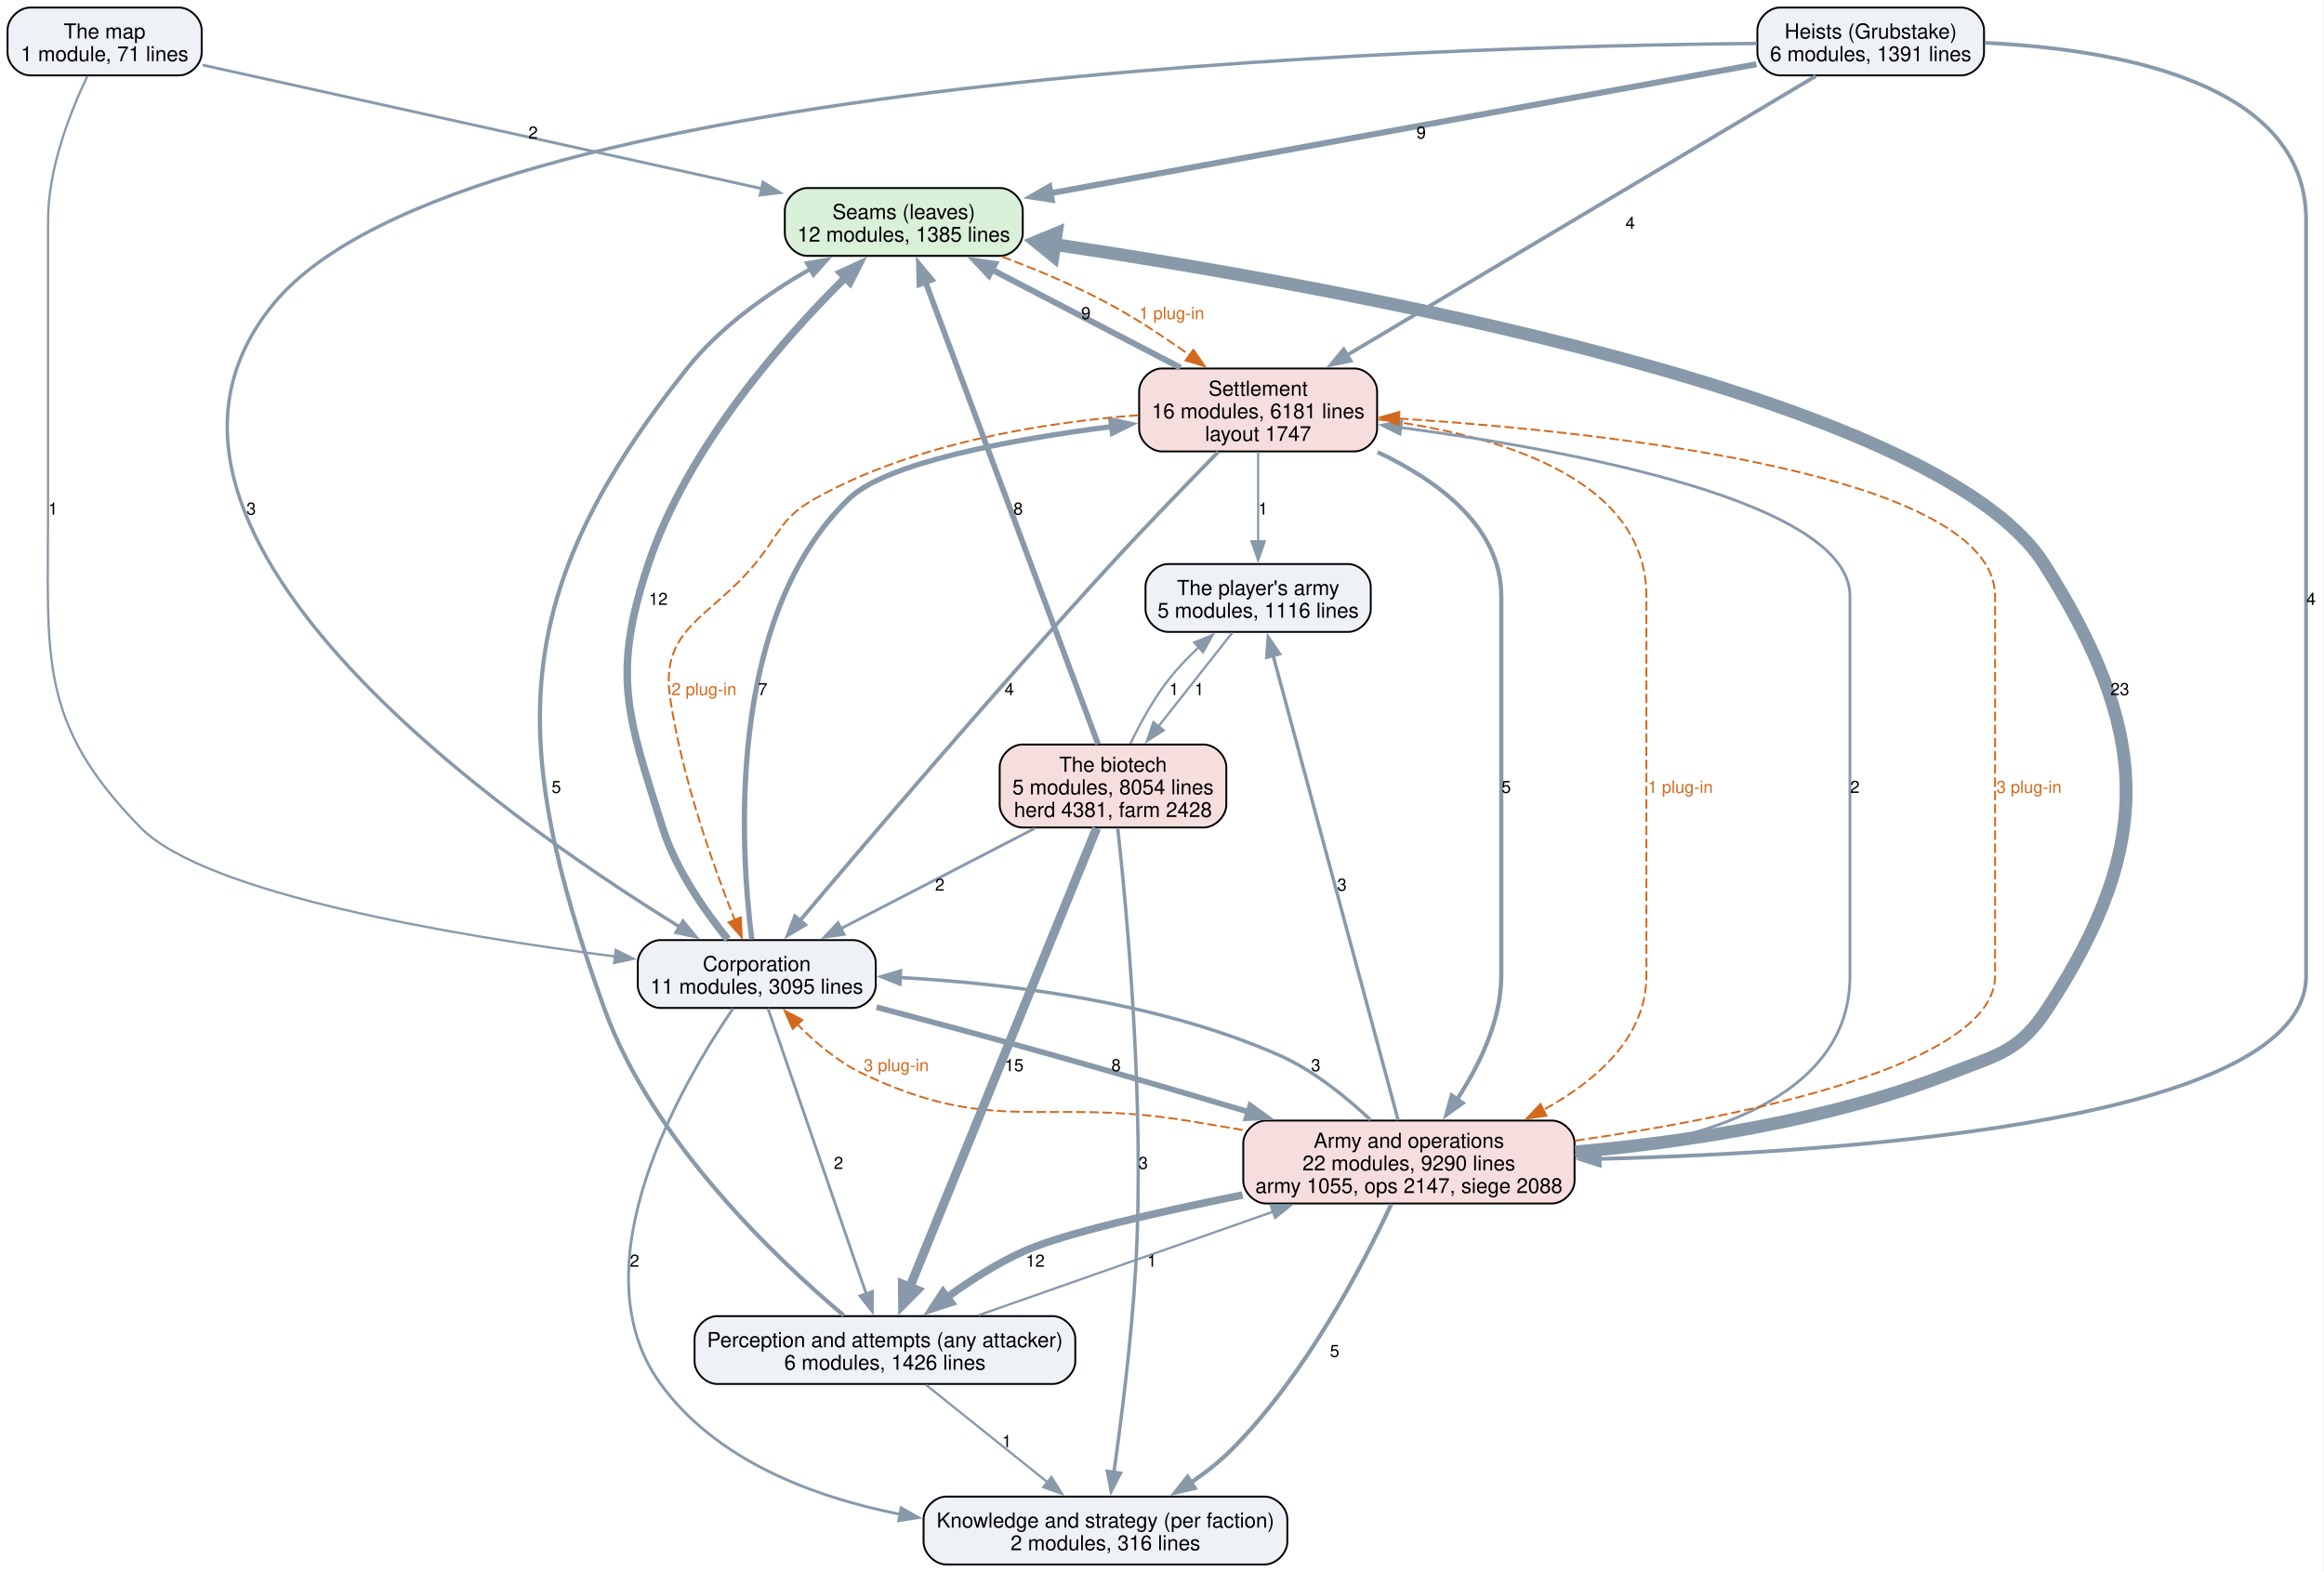
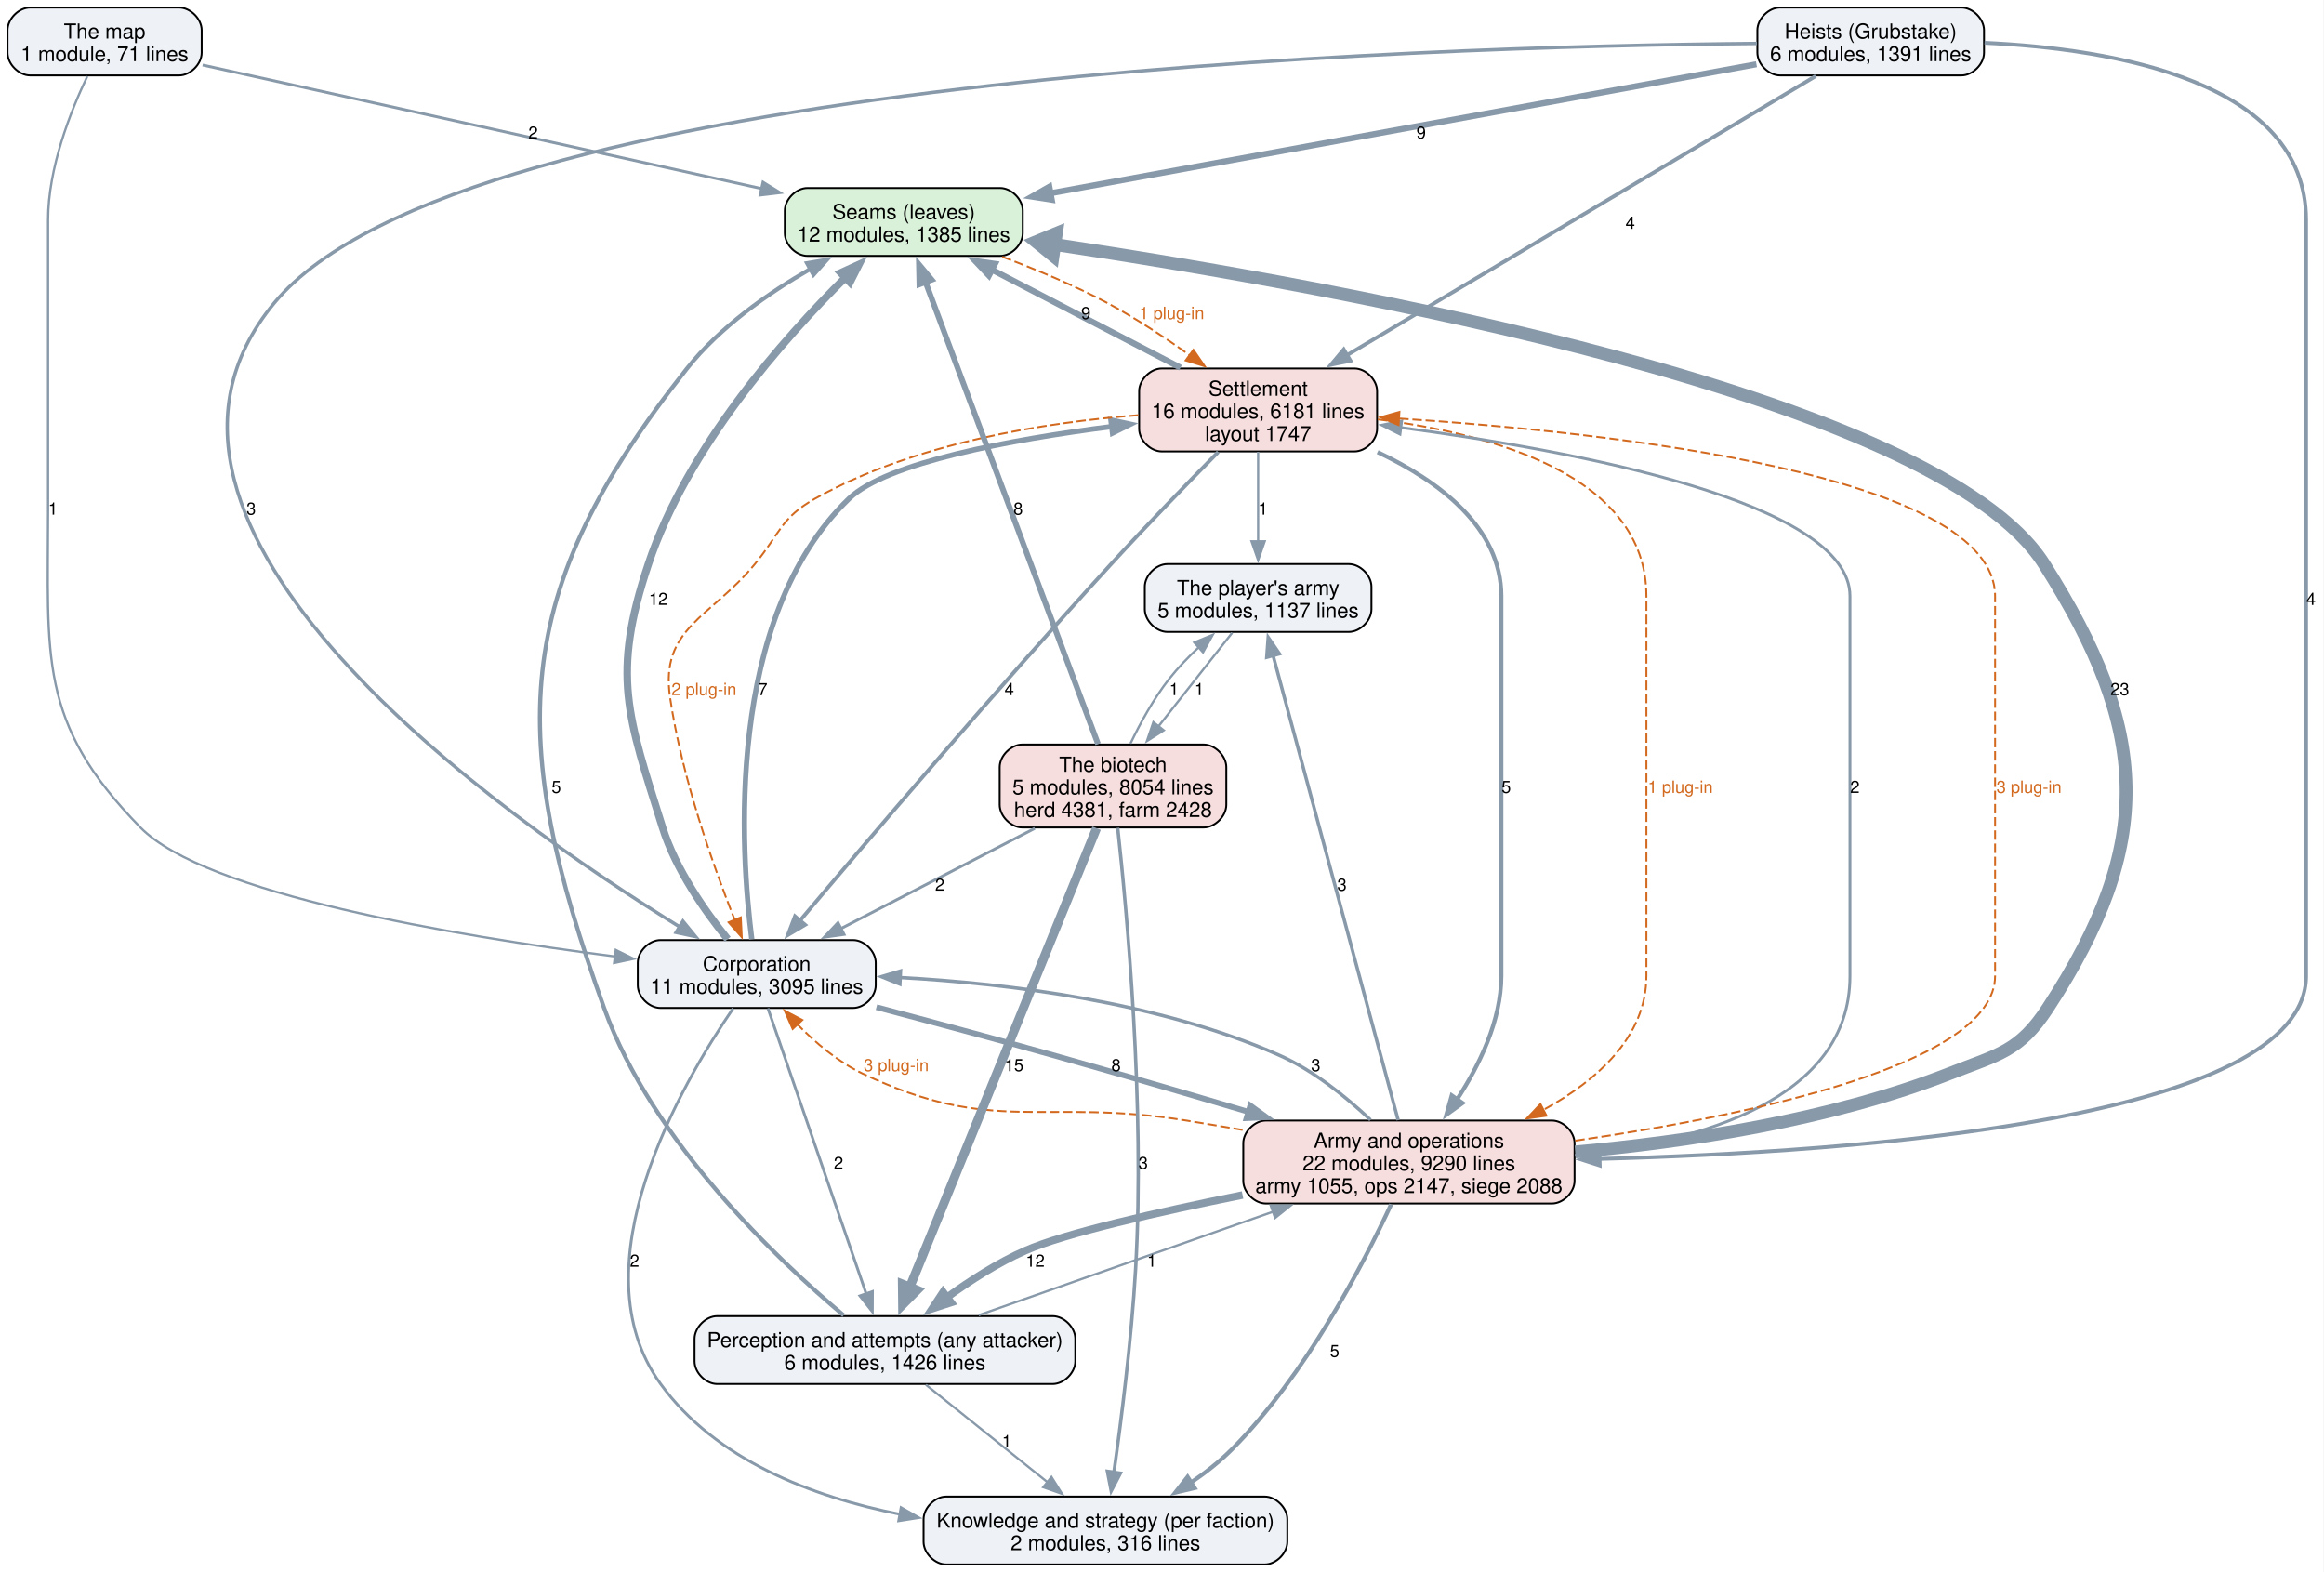
<svg xmlns="http://www.w3.org/2000/svg" width="1233pt" height="834pt" viewBox="0.00 0.00 1233.00 834.00">
  <g id="graph0" class="graph" transform="scale(1 1) rotate(0) translate(4 830)">
    <polygon fill="white" stroke="none" points="-4,4 -4,-830 1228.75,-830 1228.75,4 -4,4" />
    <g id="node1" class="node">
      <path fill="#d9f0d9" stroke="black" d="M526.62,-730.25C526.62,-730.25 424.38,-730.25 424.38,-730.25 418.38,-730.25 412.38,-724.25 412.38,-718.25 412.38,-718.25 412.38,-706.25 412.38,-706.25 412.38,-700.25 418.38,-694.25 424.38,-694.25 424.38,-694.25 526.62,-694.25 526.62,-694.25 532.62,-694.25 538.62,-700.25 538.62,-706.25 538.62,-706.25 538.62,-718.25 538.62,-718.25 538.62,-724.25 532.62,-730.25 526.62,-730.25" />
      <text xml:space="preserve" text-anchor="middle" x="475.5" y="-713.8" font-family="Helvetica,sans-Serif" font-size="11.00">Seams (leaves)</text>
      <text xml:space="preserve" text-anchor="middle" x="475.5" y="-701.8" font-family="Helvetica,sans-Serif" font-size="11.00">12 modules, 1385 lines</text>
    </g>
    <g id="node5" class="node">
      <path fill="#f7dede" stroke="black" d="M714.62,-634.5C714.62,-634.5 612.38,-634.5 612.38,-634.5 606.38,-634.5 600.38,-628.5 600.38,-622.5 600.38,-622.5 600.38,-602.5 600.38,-602.5 600.38,-596.5 606.38,-590.5 612.38,-590.5 612.38,-590.5 714.62,-590.5 714.62,-590.5 720.62,-590.5 726.62,-596.5 726.62,-602.5 726.62,-602.5 726.62,-622.5 726.62,-622.5 726.62,-628.5 720.62,-634.5 714.62,-634.5" />
      <text xml:space="preserve" text-anchor="middle" x="663.5" y="-620.05" font-family="Helvetica,sans-Serif" font-size="11.00">Settlement</text>
      <text xml:space="preserve" text-anchor="middle" x="663.5" y="-608.05" font-family="Helvetica,sans-Serif" font-size="11.00">16 modules, 6181 lines</text>
      <text xml:space="preserve" text-anchor="middle" x="663.5" y="-596.05" font-family="Helvetica,sans-Serif" font-size="11.00">layout 1747</text>
    </g>
    <g id="edge33" class="edge">
      <path fill="none" stroke="#d2691e" stroke-dasharray="5,2" d="M527.71,-693.81C545.79,-687.02 565.92,-678.62 583.5,-669.25 598.41,-661.3 613.85,-651.08 627.14,-641.57" />
      <polygon fill="#d2691e" stroke="#d2691e" points="629.17,-644.42 635.18,-635.7 625.04,-638.77 629.17,-644.42" />
      <text xml:space="preserve" text-anchor="middle" x="617.64" y="-660.7" font-family="Helvetica,sans-Serif" font-size="9.00" fill="#d2691e">1 plug-in</text>
    </g>
    <g id="node2" class="node">
      <path fill="#eef2f7" stroke="black" d="M554.5,-131.75C554.5,-131.75 376.5,-131.75 376.5,-131.75 370.5,-131.75 364.5,-125.75 364.5,-119.75 364.5,-119.75 364.5,-107.75 364.5,-107.75 364.5,-101.75 370.5,-95.75 376.5,-95.75 376.5,-95.75 554.5,-95.75 554.5,-95.75 560.5,-95.75 566.5,-101.75 566.5,-107.75 566.5,-107.75 566.5,-119.75 566.5,-119.75 566.5,-125.75 560.5,-131.75 554.5,-131.75" />
      <text xml:space="preserve" text-anchor="middle" x="465.5" y="-115.3" font-family="Helvetica,sans-Serif" font-size="11.00">Perception and attempts (any attacker)</text>
      <text xml:space="preserve" text-anchor="middle" x="465.5" y="-103.3" font-family="Helvetica,sans-Serif" font-size="11.00">6 modules, 1426 lines</text>
    </g>
    <g id="edge18" class="edge">
      <path fill="none" stroke="#8899aa" stroke-width="2.2" d="M443.62,-132.14C408.78,-161.41 342,-224.32 316.5,-295.25 265.07,-438.33 265.97,-515.41 360.5,-634.5 377.97,-656.51 403.52,-674.45 426.1,-687.43" />
      <polygon fill="#8899aa" stroke="#8899aa" stroke-width="2.2" points="424.22,-690.38 434.66,-692.15 427.6,-684.25 424.22,-690.38" />
      <text xml:space="preserve" text-anchor="middle" x="291.15" y="-409.32" font-family="Helvetica,sans-Serif" font-size="9.00">5</text>
    </g>
    <g id="node3" class="node">
      <path fill="#eef2f7" stroke="black" d="M667,-36C667,-36 498,-36 498,-36 492,-36 486,-30 486,-24 486,-24 486,-12 486,-12 486,-6 492,0 498,0 498,0 667,0 667,0 673,0 679,-6 679,-12 679,-12 679,-24 679,-24 679,-30 673,-36 667,-36" />
      <text xml:space="preserve" text-anchor="middle" x="582.5" y="-19.55" font-family="Helvetica,sans-Serif" font-size="11.00">Knowledge and strategy (per faction)</text>
      <text xml:space="preserve" text-anchor="middle" x="582.5" y="-7.55" font-family="Helvetica,sans-Serif" font-size="11.00">2 modules, 316 lines</text>
    </g>
    <g id="edge17" class="edge">
      <path fill="none" stroke="#8899aa" stroke-width="1.2" d="M487.23,-95.34C505.37,-80.8 531.45,-59.91 551.74,-43.65" />
      <polygon fill="#8899aa" stroke="#8899aa" stroke-width="1.2" points="553.85,-46.44 559.47,-37.46 549.47,-40.98 553.85,-46.44" />
      <text xml:space="preserve" text-anchor="middle" x="530.13" y="-62.2" font-family="Helvetica,sans-Serif" font-size="9.00">1</text>
    </g>
    <g id="node6" class="node">
      <path fill="#f7dede" stroke="black" d="M819.38,-235.5C819.38,-235.5 667.62,-235.5 667.62,-235.5 661.62,-235.5 655.62,-229.5 655.62,-223.5 655.62,-223.5 655.62,-203.5 655.62,-203.5 655.62,-197.5 661.62,-191.5 667.62,-191.5 667.62,-191.5 819.38,-191.5 819.38,-191.5 825.38,-191.5 831.38,-197.5 831.38,-203.5 831.38,-203.5 831.38,-223.5 831.38,-223.5 831.38,-229.5 825.38,-235.5 819.38,-235.5" />
      <text xml:space="preserve" text-anchor="middle" x="743.5" y="-221.05" font-family="Helvetica,sans-Serif" font-size="11.00">Army and operations</text>
      <text xml:space="preserve" text-anchor="middle" x="743.5" y="-209.05" font-family="Helvetica,sans-Serif" font-size="11.00">22 modules, 9290 lines</text>
      <text xml:space="preserve" text-anchor="middle" x="743.5" y="-197.05" font-family="Helvetica,sans-Serif" font-size="11.00">army 1055, ops 2147, siege 2088</text>
    </g>
    <g id="edge16" class="edge">
      <path fill="none" stroke="#8899aa" stroke-width="1.2" d="M515.24,-132.24C558.77,-147.55 622.54,-169.97 671.62,-187.23" />
      <polygon fill="#8899aa" stroke="#8899aa" stroke-width="1.2" points="670.18,-190.43 680.78,-190.45 672.51,-183.83 670.18,-190.43" />
      <text xml:space="preserve" text-anchor="middle" x="607.12" y="-157.95" font-family="Helvetica,sans-Serif" font-size="9.00">1</text>
    </g>
    <g id="node4" class="node">
      <path fill="#eef2f7" stroke="black" d="M448.62,-331.25C448.62,-331.25 346.38,-331.25 346.38,-331.25 340.38,-331.25 334.38,-325.25 334.38,-319.25 334.38,-319.25 334.38,-307.25 334.38,-307.25 334.38,-301.25 340.38,-295.25 346.38,-295.25 346.38,-295.25 448.62,-295.25 448.62,-295.25 454.62,-295.25 460.62,-301.25 460.62,-307.25 460.62,-307.25 460.62,-319.25 460.62,-319.25 460.62,-325.25 454.62,-331.25 448.62,-331.25" />
      <text xml:space="preserve" text-anchor="middle" x="397.5" y="-314.8" font-family="Helvetica,sans-Serif" font-size="11.00">Corporation</text>
      <text xml:space="preserve" text-anchor="middle" x="397.5" y="-302.8" font-family="Helvetica,sans-Serif" font-size="11.00">11 modules, 3095 lines</text>
    </g>
    <g id="edge10" class="edge">
      <path fill="none" stroke="#8899aa" stroke-width="4" d="M382.08,-331.72C370.17,-346.4 354.56,-368.55 347.5,-391 328.85,-450.34 320.32,-471.75 340,-530.75 360.6,-592.49 411.51,-650.1 444.73,-682.95" />
      <polygon fill="#8899aa" stroke="#8899aa" stroke-width="4" points="442.09,-685.27 451.72,-689.69 446.95,-680.23 442.09,-685.27" />
      <text xml:space="preserve" text-anchor="middle" x="345.25" y="-509.07" font-family="Helvetica,sans-Serif" font-size="9.00">12</text>
    </g>
    <g id="edge9" class="edge">
      <path fill="none" stroke="#8899aa" stroke-width="1.5" d="M403.42,-295.07C415.1,-261.15 441.23,-185.25 455.58,-143.55" />
      <polygon fill="#8899aa" stroke="#8899aa" stroke-width="1.5" points="458.86,-144.77 458.81,-134.18 452.25,-142.49 458.86,-144.77" />
      <text xml:space="preserve" text-anchor="middle" x="440.88" y="-209.82" font-family="Helvetica,sans-Serif" font-size="9.00">2</text>
    </g>
    <g id="edge8" class="edge">
      <path fill="none" stroke="#8899aa" stroke-width="1.5" d="M384.93,-294.97C358.06,-255.71 301,-158.39 346.5,-95.75 375.74,-55.5 426.61,-35.94 473.65,-26.6" />
      <polygon fill="#8899aa" stroke="#8899aa" stroke-width="1.5" points="474.07,-30.09 483.28,-24.85 472.82,-23.2 474.07,-30.09" />
      <text xml:space="preserve" text-anchor="middle" x="332.68" y="-157.95" font-family="Helvetica,sans-Serif" font-size="9.00">2</text>
    </g>
    <g id="edge11" class="edge">
      <path fill="none" stroke="#8899aa" stroke-width="2.8" d="M394.87,-331.66C389.04,-377.42 380.35,-501.89 446.5,-565.5 466.38,-584.61 531.92,-596.74 585.82,-603.71" />
      <polygon fill="#8899aa" stroke="#8899aa" stroke-width="2.8" points="585.39,-607.18 595.74,-604.94 586.24,-600.24 585.39,-607.18" />
      <text xml:space="preserve" text-anchor="middle" x="400.66" y="-461.2" font-family="Helvetica,sans-Serif" font-size="9.00">7</text>
    </g>
    <g id="edge7" class="edge">
      <path fill="none" stroke="#8899aa" stroke-width="3" d="M461,-295.65C489.62,-288.08 523.81,-278.88 554.5,-270.25 588.65,-260.65 626.14,-249.68 658.66,-240.02" />
      <polygon fill="#8899aa" stroke="#8899aa" stroke-width="3" points="659.33,-243.48 667.92,-237.27 657.34,-236.77 659.33,-243.48" />
      <text xml:space="preserve" text-anchor="middle" x="588.14" y="-261.7" font-family="Helvetica,sans-Serif" font-size="9.00">8</text>
    </g>
    <g id="edge21" class="edge">
      <path fill="none" stroke="#8899aa" stroke-width="3.2" d="M622.31,-634.92C592.73,-650.3 552.83,-671.04 522.09,-687.02" />
      <polygon fill="#8899aa" stroke="#8899aa" stroke-width="3.2" points="520.67,-683.82 513.41,-691.54 523.89,-690.03 520.67,-683.82" />
      <text xml:space="preserve" text-anchor="middle" x="572.12" y="-660.7" font-family="Helvetica,sans-Serif" font-size="9.00">9</text>
    </g>
    <g id="edge20" class="edge">
      <path fill="none" stroke="#8899aa" stroke-width="2" d="M642.33,-590.2C626.46,-574.09 604.33,-551.3 585.5,-530.75 524.41,-464.06 455.34,-382.98 420.39,-341.53" />
      <polygon fill="#8899aa" stroke="#8899aa" stroke-width="2" points="423.13,-339.35 414.01,-333.96 417.77,-343.86 423.13,-339.35" />
      <text xml:space="preserve" text-anchor="middle" x="531.48" y="-461.2" font-family="Helvetica,sans-Serif" font-size="9.00">4</text>
    </g>
    <g id="edge35" class="edge">
      <path fill="none" stroke="#d2691e" stroke-dasharray="5,2" d="M599.96,-609.73C550.46,-605.92 481.47,-595.13 428.5,-565.5 410.18,-555.25 409.86,-546.94 396.5,-530.75 372.78,-502.01 346.11,-496.87 351.5,-460 357.7,-417.58 374.4,-370.66 385.87,-341.81" />
      <polygon fill="#d2691e" stroke="#d2691e" points="389.04,-343.31 389.56,-332.73 382.55,-340.68 389.04,-343.31" />
      <text xml:space="preserve" text-anchor="middle" x="369.5" y="-461.2" font-family="Helvetica,sans-Serif" font-size="9.00" fill="#d2691e">2 plug-in</text>
    </g>
    <g id="edge19" class="edge">
      <path fill="none" stroke="#8899aa" stroke-width="2.2" d="M726.87,-590.14C759.49,-574.73 792.5,-550.14 792.5,-513.75 792.5,-513.75 792.5,-513.75 792.5,-312.25 792.5,-288.62 780.92,-264.87 769.02,-246.69" />
      <polygon fill="#8899aa" stroke="#8899aa" stroke-width="2.2" points="771.97,-244.8 763.37,-238.61 766.23,-248.81 771.97,-244.8" />
      <text xml:space="preserve" text-anchor="middle" x="795.12" y="-409.32" font-family="Helvetica,sans-Serif" font-size="9.00">5</text>
    </g>
    <g id="edge34" class="edge">
      <path fill="none" stroke="#d2691e" stroke-dasharray="5,2" d="M726.99,-607.51C787.52,-599.85 869.5,-577.68 869.5,-513.75 869.5,-513.75 869.5,-513.75 869.5,-312.25 869.5,-279.93 843.3,-256.76 814.79,-241.12" />
      <polygon fill="#d2691e" stroke="#d2691e" points="816.49,-238.05 806,-236.59 813.29,-244.28 816.49,-238.05" />
      <text xml:space="preserve" text-anchor="middle" x="887.5" y="-409.32" font-family="Helvetica,sans-Serif" font-size="9.00" fill="#d2691e">1 plug-in</text>
    </g>
    <g id="node10" class="node">
-       <path fill="#eef2f7" stroke="black" d="M711.25,-530.75C711.25,-530.75 615.75,-530.75 615.75,-530.75 609.75,-530.75 603.75,-524.75 603.75,-518.75 603.75,-518.75 603.75,-506.75 603.75,-506.75 603.75,-500.75 609.75,-494.75 615.75,-494.75 615.75,-494.75 711.25,-494.75 711.25,-494.75 717.25,-494.75 723.25,-500.75 723.25,-506.75 723.25,-506.75 723.25,-518.75 723.25,-518.75 723.25,-524.75 717.25,-530.75 711.25,-530.75" />
+       <path fill="#eef2f7" stroke="black" d="M711.62,-530.75C711.62,-530.75 615.38,-530.75 615.38,-530.75 609.38,-530.75 603.38,-524.75 603.38,-518.75 603.38,-518.75 603.38,-506.75 603.38,-506.75 603.38,-500.75 609.38,-494.75 615.38,-494.75 615.38,-494.75 711.62,-494.75 711.62,-494.75 717.62,-494.75 723.62,-500.75 723.62,-506.75 723.62,-506.75 723.62,-518.75 723.62,-518.75 723.62,-524.75 717.62,-530.75 711.62,-530.75" />
      <text xml:space="preserve" text-anchor="middle" x="663.5" y="-514.3" font-family="Helvetica,sans-Serif" font-size="11.00">The player's army</text>
-       <text xml:space="preserve" text-anchor="middle" x="663.5" y="-502.3" font-family="Helvetica,sans-Serif" font-size="11.00">5 modules, 1116 lines</text>
+       <text xml:space="preserve" text-anchor="middle" x="663.5" y="-502.3" font-family="Helvetica,sans-Serif" font-size="11.00">5 modules, 1137 lines</text>
    </g>
    <g id="edge22" class="edge">
      <path fill="none" stroke="#8899aa" stroke-width="1.2" d="M663.5,-590.29C663.5,-576.29 663.5,-557.77 663.5,-542.46" />
      <polygon fill="#8899aa" stroke="#8899aa" stroke-width="1.2" points="667,-542.83 663.5,-532.83 660,-542.83 667,-542.83" />
      <text xml:space="preserve" text-anchor="middle" x="666.12" y="-556.95" font-family="Helvetica,sans-Serif" font-size="9.00">1</text>
    </g>
    <g id="edge4" class="edge">
      <path fill="none" stroke="#8899aa" stroke-width="6.8" d="M831.77,-218.85C889.89,-224.05 966.73,-235.47 1030.5,-260.5 1056.37,-270.66 1067.3,-271.98 1082.5,-295.25 1139.75,-382.88 1136.54,-442.35 1080.5,-530.75 1023.65,-620.43 706.35,-677.75 555.37,-700.33" />
      <polygon fill="#8899aa" stroke="#8899aa" stroke-width="6.8" points="554.72,-694.41 545.69,-701.75 556.45,-706.18 554.72,-694.41" />
      <text xml:space="preserve" text-anchor="middle" x="1120.67" y="-461.2" font-family="Helvetica,sans-Serif" font-size="9.00">23</text>
    </g>
    <g id="edge3" class="edge">
      <path fill="none" stroke="#8899aa" stroke-width="4" d="M655.25,-196.02C610.31,-186.94 560.84,-175.68 540,-166.5 525.39,-160.07 510.68,-150.62 498.22,-141.55" />
      <polygon fill="#8899aa" stroke="#8899aa" stroke-width="4" points="500.61,-138.96 490.53,-135.69 496.36,-144.53 500.61,-138.96" />
      <text xml:space="preserve" text-anchor="middle" x="545.25" y="-157.95" font-family="Helvetica,sans-Serif" font-size="9.00">12</text>
    </g>
    <g id="edge2" class="edge">
      <path fill="none" stroke="#8899aa" stroke-width="2.2" d="M734.08,-191.07C719.48,-159.67 688.92,-100.6 649.5,-61 643.12,-54.59 635.59,-48.7 627.93,-43.49" />
      <polygon fill="#8899aa" stroke="#8899aa" stroke-width="2.2" points="629.84,-40.56 619.52,-38.14 626.08,-46.46 629.84,-40.56" />
      <text xml:space="preserve" text-anchor="middle" x="704.09" y="-110.08" font-family="Helvetica,sans-Serif" font-size="9.00">5</text>
    </g>
    <g id="edge1" class="edge">
      <path fill="none" stroke="#8899aa" stroke-width="1.8" d="M723.12,-235.85C710.33,-247.93 692.82,-262.18 674.5,-270.25 610.46,-298.47 530.92,-308.23 473.52,-311.38" />
      <polygon fill="#8899aa" stroke="#8899aa" stroke-width="1.8" points="473.43,-307.88 463.61,-311.85 473.77,-314.87 473.43,-307.88" />
      <text xml:space="preserve" text-anchor="middle" x="694.08" y="-261.7" font-family="Helvetica,sans-Serif" font-size="9.00">3</text>
    </g>
    <g id="edge31" class="edge">
      <path fill="none" stroke="#d2691e" stroke-dasharray="5,2" d="M655.28,-230.52C645.24,-232.24 635.15,-233.94 625.5,-235.5 549.24,-247.82 523.22,-227.24 453.5,-260.5 440.56,-266.67 428.55,-276.88 419,-286.61" />
      <polygon fill="#d2691e" stroke="#d2691e" points="416.55,-284.1 412.3,-293.81 421.67,-288.87 416.55,-284.1" />
      <text xml:space="preserve" text-anchor="middle" x="471.5" y="-261.7" font-family="Helvetica,sans-Serif" font-size="9.00" fill="#d2691e">3 plug-in</text>
    </g>
    <g id="edge5" class="edge">
      <path fill="none" stroke="#8899aa" stroke-width="1.5" d="M831.63,-217.04C897.96,-224.22 977.5,-246.54 977.5,-312.25 977.5,-513.75 977.5,-513.75 977.5,-513.75 977.5,-563.52 831.84,-590.84 738.94,-603.2" />
      <polygon fill="#8899aa" stroke="#8899aa" stroke-width="1.5" points="738.76,-599.7 729.29,-604.45 739.66,-606.64 738.76,-599.7" />
      <text xml:space="preserve" text-anchor="middle" x="980.12" y="-409.32" font-family="Helvetica,sans-Serif" font-size="9.00">2</text>
    </g>
    <g id="edge32" class="edge">
      <path fill="none" stroke="#d2691e" stroke-dasharray="5,2" d="M831.79,-224.83C923.73,-238.12 1054.5,-265.27 1054.5,-312.25 1054.5,-513.75 1054.5,-513.75 1054.5,-513.75 1054.5,-578.27 851.59,-600.56 738.12,-607.98" />
      <polygon fill="#d2691e" stroke="#d2691e" points="738.03,-604.48 728.27,-608.6 738.47,-611.46 738.03,-604.48" />
      <text xml:space="preserve" text-anchor="middle" x="1072.5" y="-409.32" font-family="Helvetica,sans-Serif" font-size="9.00" fill="#d2691e">3 plug-in</text>
    </g>
    <g id="edge6" class="edge">
      <path fill="none" stroke="#8899aa" stroke-width="1.8" d="M737.79,-235.71C723.76,-287.84 687.56,-422.37 671.44,-482.25" />
      <polygon fill="#8899aa" stroke="#8899aa" stroke-width="1.8" points="668.07,-481.29 668.85,-491.85 674.83,-483.11 668.07,-481.29" />
      <text xml:space="preserve" text-anchor="middle" x="707.97" y="-357.45" font-family="Helvetica,sans-Serif" font-size="9.00">3</text>
    </g>
    <g id="node7" class="node">
      <path fill="#eef2f7" stroke="black" d="M1036.62,-826C1036.62,-826 940.38,-826 940.38,-826 934.38,-826 928.38,-820 928.38,-814 928.38,-814 928.38,-802 928.38,-802 928.38,-796 934.38,-790 940.38,-790 940.38,-790 1036.62,-790 1036.62,-790 1042.62,-790 1048.62,-796 1048.62,-802 1048.62,-802 1048.62,-814 1048.62,-814 1048.62,-820 1042.62,-826 1036.62,-826" />
      <text xml:space="preserve" text-anchor="middle" x="988.5" y="-809.55" font-family="Helvetica,sans-Serif" font-size="11.00">Heists (Grubstake)</text>
      <text xml:space="preserve" text-anchor="middle" x="988.5" y="-797.55" font-family="Helvetica,sans-Serif" font-size="11.00">6 modules, 1391 lines</text>
    </g>
    <g id="edge14" class="edge">
      <path fill="none" stroke="#8899aa" stroke-width="3.2" d="M927.89,-795.92C834.64,-778.88 656.04,-746.24 553.34,-727.48" />
      <polygon fill="#8899aa" stroke="#8899aa" stroke-width="3.2" points="553.99,-724.04 543.53,-725.68 552.73,-730.92 553.99,-724.04" />
      <text xml:space="preserve" text-anchor="middle" x="750.01" y="-756.45" font-family="Helvetica,sans-Serif" font-size="9.00">9</text>
    </g>
    <g id="edge13" class="edge">
      <path fill="none" stroke="#8899aa" stroke-width="1.8" d="M928.17,-806.94C751.57,-805.34 241.78,-790.16 141.5,-669.25 42.93,-550.4 262.14,-396.55 356.75,-338.15" />
      <polygon fill="#8899aa" stroke="#8899aa" stroke-width="1.8" points="358.33,-341.29 365.05,-333.09 354.69,-335.31 358.33,-341.29" />
      <text xml:space="preserve" text-anchor="middle" x="129.26" y="-556.95" font-family="Helvetica,sans-Serif" font-size="9.00">3</text>
    </g>
    <g id="edge15" class="edge">
      <path fill="none" stroke="#8899aa" stroke-width="2" d="M959.37,-789.66C902.99,-756.09 778.52,-681.98 710.36,-641.4" />
      <polygon fill="#8899aa" stroke="#8899aa" stroke-width="2" points="712.51,-638.61 702.13,-636.5 708.93,-644.62 712.51,-638.61" />
      <text xml:space="preserve" text-anchor="middle" x="860.93" y="-708.58" font-family="Helvetica,sans-Serif" font-size="9.00">4</text>
    </g>
    <g id="edge12" class="edge">
      <path fill="none" stroke="#8899aa" stroke-width="2" d="M1048.89,-807.29C1117.33,-804.08 1219.5,-786.94 1219.5,-713.25 1219.5,-713.25 1219.5,-713.25 1219.5,-312.25 1219.5,-236.32 984.16,-218.84 844.43,-215.15" />
      <polygon fill="#8899aa" stroke="#8899aa" stroke-width="2" points="844.75,-211.66 834.66,-214.92 844.58,-218.66 844.75,-211.66" />
      <text xml:space="preserve" text-anchor="middle" x="1222.12" y="-509.07" font-family="Helvetica,sans-Serif" font-size="9.00">4</text>
    </g>
    <g id="node8" class="node">
      <path fill="#f7dede" stroke="black" d="M634.62,-435C634.62,-435 538.38,-435 538.38,-435 532.38,-435 526.38,-429 526.38,-423 526.38,-423 526.38,-403 526.38,-403 526.38,-397 532.38,-391 538.38,-391 538.38,-391 634.62,-391 634.62,-391 640.62,-391 646.62,-397 646.62,-403 646.62,-403 646.62,-423 646.62,-423 646.62,-429 640.62,-435 634.62,-435" />
      <text xml:space="preserve" text-anchor="middle" x="586.5" y="-420.55" font-family="Helvetica,sans-Serif" font-size="11.00">The biotech</text>
      <text xml:space="preserve" text-anchor="middle" x="586.5" y="-408.55" font-family="Helvetica,sans-Serif" font-size="11.00">5 modules, 8054 lines</text>
      <text xml:space="preserve" text-anchor="middle" x="586.5" y="-396.55" font-family="Helvetica,sans-Serif" font-size="11.00">herd 4381, farm 2428</text>
    </g>
    <g id="edge26" class="edge">
      <path fill="none" stroke="#8899aa" stroke-width="3" d="M578.58,-435.21C559.23,-487.01 509.51,-620.17 486.94,-680.61" />
      <polygon fill="#8899aa" stroke="#8899aa" stroke-width="3" points="483.76,-679.14 483.54,-689.73 490.31,-681.59 483.76,-679.14" />
      <text xml:space="preserve" text-anchor="middle" x="536.19" y="-556.95" font-family="Helvetica,sans-Serif" font-size="9.00">8</text>
    </g>
    <g id="edge25" class="edge">
      <path fill="none" stroke="#8899aa" stroke-width="4.8" d="M577.8,-390.62C556.85,-339.16 503.52,-208.15 478.65,-147.05" />
      <polygon fill="#8899aa" stroke="#8899aa" stroke-width="4.8" points="482.57,-145.54 474.91,-137.86 474.79,-148.7 482.57,-145.54" />
      <text xml:space="preserve" text-anchor="middle" x="534.04" y="-261.7" font-family="Helvetica,sans-Serif" font-size="9.00">15</text>
    </g>
    <g id="edge24" class="edge">
      <path fill="none" stroke="#8899aa" stroke-width="1.8" d="M589,-390.81C593.82,-347.06 603.52,-243.56 598.5,-156.75 596.34,-119.36 590.89,-76.55 586.96,-48.71" />
      <polygon fill="#8899aa" stroke="#8899aa" stroke-width="1.8" points="590.45,-48.43 585.56,-39.04 583.53,-49.43 590.45,-48.43" />
      <text xml:space="preserve" text-anchor="middle" x="602.53" y="-209.82" font-family="Helvetica,sans-Serif" font-size="9.00">3</text>
    </g>
    <g id="edge23" class="edge">
      <path fill="none" stroke="#8899aa" stroke-width="1.5" d="M545.02,-390.55C514.5,-374.76 473.07,-353.33 441.88,-337.21" />
      <polygon fill="#8899aa" stroke="#8899aa" stroke-width="1.5" points="443.82,-334.27 433.33,-332.78 440.61,-340.48 443.82,-334.27" />
      <text xml:space="preserve" text-anchor="middle" x="494.62" y="-357.45" font-family="Helvetica,sans-Serif" font-size="9.00">2</text>
    </g>
    <g id="edge27" class="edge">
      <path fill="none" stroke="#8899aa" stroke-width="1.2" d="M595.74,-435.46C600.94,-446.3 608.04,-459.32 616.25,-469.75 620.89,-475.63 626.41,-481.37 632.01,-486.61" />
      <polygon fill="#8899aa" stroke="#8899aa" stroke-width="1.2" points="629.62,-489.16 639.42,-493.19 634.27,-483.93 629.62,-489.16" />
      <text xml:space="preserve" text-anchor="middle" x="618.88" y="-461.2" font-family="Helvetica,sans-Serif" font-size="9.00">1</text>
    </g>
    <g id="node9" class="node">
      <path fill="#eef2f7" stroke="black" d="M91,-826C91,-826 12,-826 12,-826 6,-826 0,-820 0,-814 0,-814 0,-802 0,-802 0,-796 6,-790 12,-790 12,-790 91,-790 91,-790 97,-790 103,-796 103,-802 103,-802 103,-814 103,-814 103,-820 97,-826 91,-826" />
      <text xml:space="preserve" text-anchor="middle" x="51.5" y="-809.55" font-family="Helvetica,sans-Serif" font-size="11.00">The map</text>
      <text xml:space="preserve" text-anchor="middle" x="51.5" y="-797.55" font-family="Helvetica,sans-Serif" font-size="11.00">1 module, 71 lines</text>
    </g>
    <g id="edge29" class="edge">
      <path fill="none" stroke="#8899aa" stroke-width="1.5" d="M103.49,-795.5C177.76,-779.08 314.66,-748.81 400.07,-729.93" />
      <polygon fill="#8899aa" stroke="#8899aa" stroke-width="1.5" points="400.8,-733.35 409.81,-727.78 399.29,-726.52 400.8,-733.35" />
      <text xml:space="preserve" text-anchor="middle" x="278.84" y="-756.45" font-family="Helvetica,sans-Serif" font-size="9.00">2</text>
    </g>
    <g id="edge28" class="edge">
      <path fill="none" stroke="#8899aa" stroke-width="1.2" d="M42.34,-789.56C33.51,-771.12 21.5,-740.93 21.5,-713.25 21.5,-713.25 21.5,-713.25 21.5,-559.62 21.5,-481.58 15.89,-446.75 70.5,-391 105.04,-355.74 236.89,-333.55 322.25,-322.57" />
      <polygon fill="#8899aa" stroke="#8899aa" stroke-width="1.2" points="322.69,-326.04 332.17,-321.32 321.81,-319.09 322.69,-326.04" />
      <text xml:space="preserve" text-anchor="middle" x="24.12" y="-556.95" font-family="Helvetica,sans-Serif" font-size="9.00">1</text>
    </g>
    <g id="edge30" class="edge">
      <path fill="none" stroke="#8899aa" stroke-width="1.2" d="M649.73,-494.27C638.89,-480.5 623.49,-460.96 610.61,-444.61" />
      <polygon fill="#8899aa" stroke="#8899aa" stroke-width="1.2" points="613.43,-442.53 604.5,-436.84 607.93,-446.87 613.43,-442.53" />
      <text xml:space="preserve" text-anchor="middle" x="632.24" y="-461.2" font-family="Helvetica,sans-Serif" font-size="9.00">1</text>
    </g>
  </g>
</svg>
